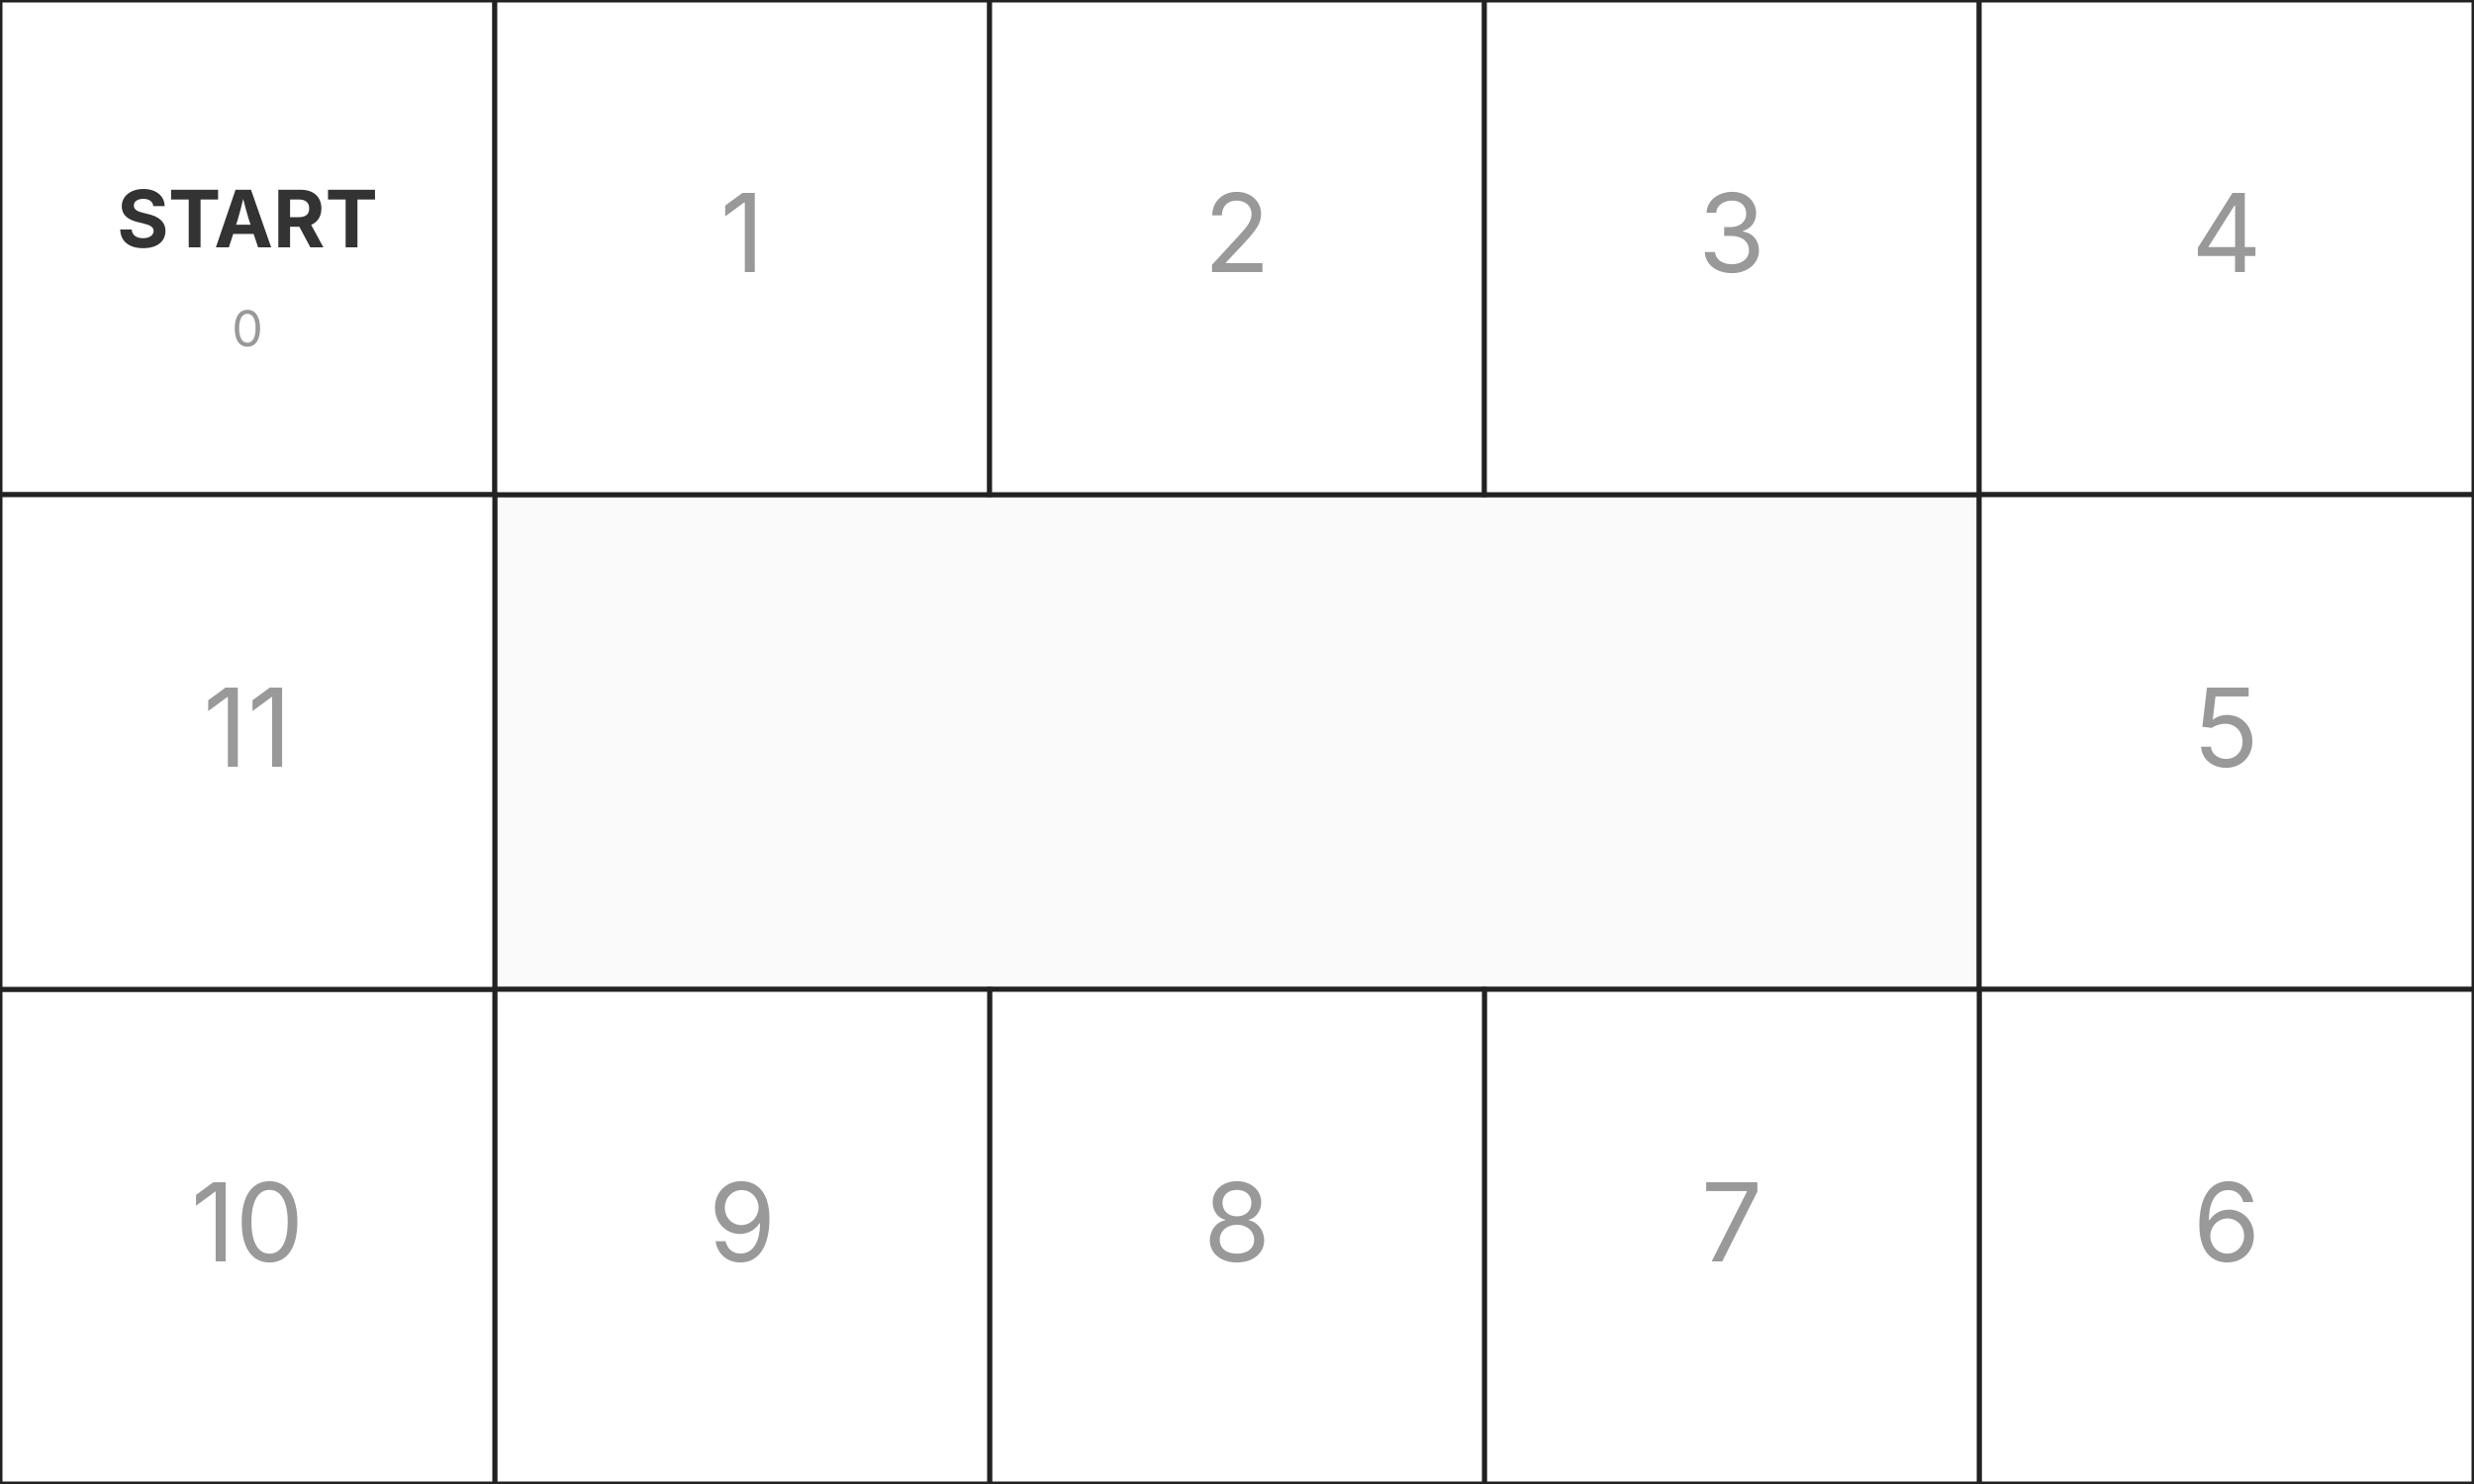
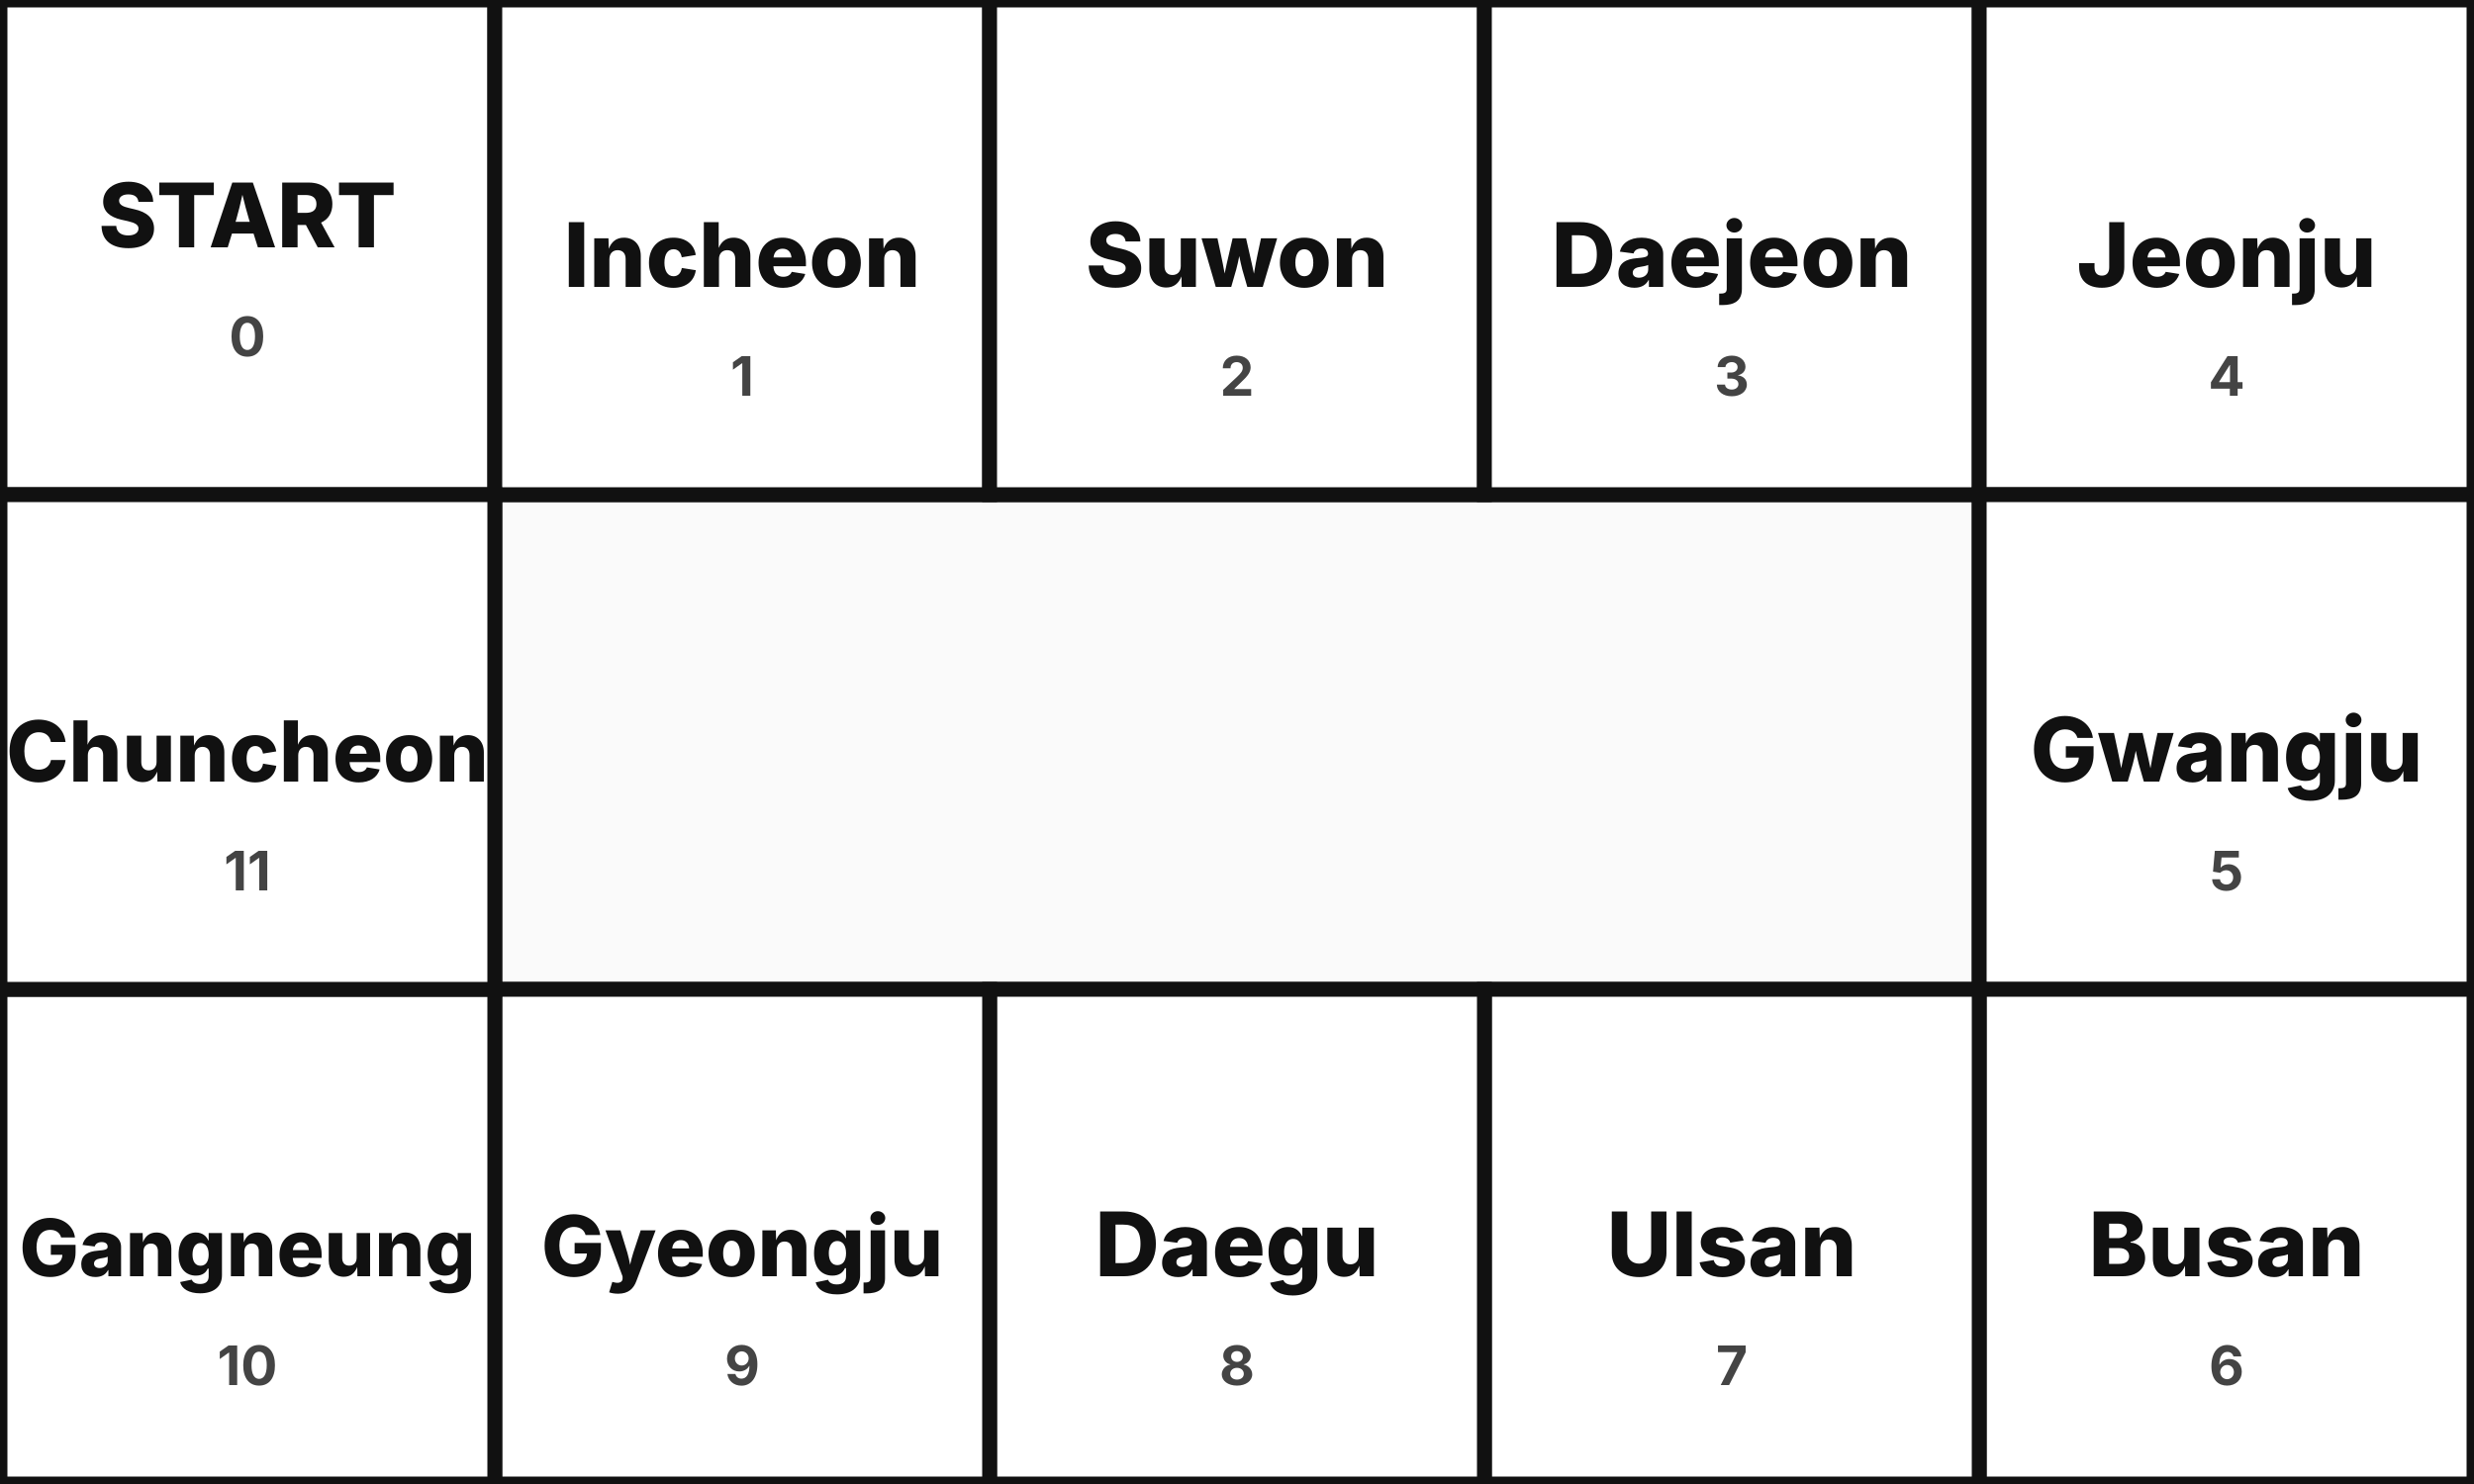
<svg xmlns="http://www.w3.org/2000/svg" viewBox="0 0 500 300" width="500" height="300">
-   <rect x="0" y="0" width="500" height="300" fill="#F5F5F5" stroke="#222" stroke-width="2" />
-   <rect x="100" y="100" width="300" height="100" fill="#FAFAFA" stroke="#222" stroke-width="1" />
+   <rect x="0" y="0" width="500" height="300" fill="#F5F5F5" stroke="#111" stroke-width="4" />
+   <rect x="100" y="100" width="300" height="100" fill="#FAFAFA" stroke="#111" stroke-width="3" />
  <g>
-     <rect x="0" y="0" width="100" height="100" fill="#FFF" stroke="#222" />
-     <text x="50" y="50" font-family="Inter,Arial,sans-serif" font-size="16" font-weight="700" text-anchor="middle" fill="#333">START</text>
-     <text x="50" y="70" font-family="Inter,Arial,sans-serif" font-size="10" text-anchor="middle" fill="#999">0</text>
+     <rect x="0" y="0" width="100" height="100" fill="#FFF" stroke="#111" stroke-width="3" />
+     <text x="50" y="50" font-family="Inter,Arial,sans-serif" font-size="18" font-weight="800" text-anchor="middle" fill="#111">START</text>
+     <text x="50" y="72" font-family="Inter,Arial,sans-serif" font-size="11" font-weight="700" text-anchor="middle" fill="#444">0</text>
  </g>
  <g>
-     <rect x="100" y="0" width="100" height="100" fill="#FFF" stroke="#222" />
-     <text x="150" y="55" font-family="Inter,Arial,sans-serif" font-size="22" text-anchor="middle" fill="#999">1</text>
+     <rect x="100" y="0" width="100" height="100" fill="#FFF" stroke="#111" stroke-width="3" />
+     <text x="150" y="58" font-family="Inter,Arial,sans-serif" font-size="18" font-weight="800" text-anchor="middle" fill="#111">Incheon</text>
+     <text x="150" y="80" font-family="Inter,Arial,sans-serif" font-size="11" font-weight="700" text-anchor="middle" fill="#444">1</text>
  </g>
  <g>
-     <rect x="200" y="0" width="100" height="100" fill="#FFF" stroke="#222" />
-     <text x="250" y="55" font-family="Inter,Arial,sans-serif" font-size="22" text-anchor="middle" fill="#999">2</text>
+     <rect x="200" y="0" width="100" height="100" fill="#FFF" stroke="#111" stroke-width="3" />
+     <text x="250" y="58" font-family="Inter,Arial,sans-serif" font-size="18" font-weight="800" text-anchor="middle" fill="#111">Suwon</text>
+     <text x="250" y="80" font-family="Inter,Arial,sans-serif" font-size="11" font-weight="700" text-anchor="middle" fill="#444">2</text>
  </g>
  <g>
-     <rect x="300" y="0" width="100" height="100" fill="#FFF" stroke="#222" />
-     <text x="350" y="55" font-family="Inter,Arial,sans-serif" font-size="22" text-anchor="middle" fill="#999">3</text>
+     <rect x="300" y="0" width="100" height="100" fill="#FFF" stroke="#111" stroke-width="3" />
+     <text x="350" y="58" font-family="Inter,Arial,sans-serif" font-size="18" font-weight="800" text-anchor="middle" fill="#111">Daejeon</text>
+     <text x="350" y="80" font-family="Inter,Arial,sans-serif" font-size="11" font-weight="700" text-anchor="middle" fill="#444">3</text>
  </g>
  <g>
-     <rect x="400" y="0" width="100" height="100" fill="#FFF" stroke="#222" />
-     <text x="450" y="55" font-family="Inter,Arial,sans-serif" font-size="22" text-anchor="middle" fill="#999">4</text>
+     <rect x="400" y="0" width="100" height="100" fill="#FFF" stroke="#111" stroke-width="3" />
+     <text x="450" y="58" font-family="Inter,Arial,sans-serif" font-size="18" font-weight="800" text-anchor="middle" fill="#111">Jeonju</text>
+     <text x="450" y="80" font-family="Inter,Arial,sans-serif" font-size="11" font-weight="700" text-anchor="middle" fill="#444">4</text>
  </g>
  <g>
-     <rect x="400" y="100" width="100" height="100" fill="#FFF" stroke="#222" />
-     <text x="450" y="155" font-family="Inter,Arial,sans-serif" font-size="22" text-anchor="middle" fill="#999">5</text>
+     <rect x="400" y="100" width="100" height="100" fill="#FFF" stroke="#111" stroke-width="3" />
+     <text x="450" y="158" font-family="Inter,Arial,sans-serif" font-size="18" font-weight="800" text-anchor="middle" fill="#111">Gwangju</text>
+     <text x="450" y="180" font-family="Inter,Arial,sans-serif" font-size="11" font-weight="700" text-anchor="middle" fill="#444">5</text>
  </g>
  <g>
-     <rect x="400" y="200" width="100" height="100" fill="#FFF" stroke="#222" />
-     <text x="450" y="255" font-family="Inter,Arial,sans-serif" font-size="22" text-anchor="middle" fill="#999">6</text>
+     <rect x="400" y="200" width="100" height="100" fill="#FFF" stroke="#111" stroke-width="3" />
+     <text x="450" y="258" font-family="Inter,Arial,sans-serif" font-size="18" font-weight="800" text-anchor="middle" fill="#111">Busan</text>
+     <text x="450" y="280" font-family="Inter,Arial,sans-serif" font-size="11" font-weight="700" text-anchor="middle" fill="#444">6</text>
  </g>
  <g>
-     <rect x="300" y="200" width="100" height="100" fill="#FFF" stroke="#222" />
-     <text x="350" y="255" font-family="Inter,Arial,sans-serif" font-size="22" text-anchor="middle" fill="#999">7</text>
+     <rect x="300" y="200" width="100" height="100" fill="#FFF" stroke="#111" stroke-width="3" />
+     <text x="350" y="258" font-family="Inter,Arial,sans-serif" font-size="18" font-weight="800" text-anchor="middle" fill="#111">Ulsan</text>
+     <text x="350" y="280" font-family="Inter,Arial,sans-serif" font-size="11" font-weight="700" text-anchor="middle" fill="#444">7</text>
  </g>
  <g>
-     <rect x="200" y="200" width="100" height="100" fill="#FFF" stroke="#222" />
-     <text x="250" y="255" font-family="Inter,Arial,sans-serif" font-size="22" text-anchor="middle" fill="#999">8</text>
+     <rect x="200" y="200" width="100" height="100" fill="#FFF" stroke="#111" stroke-width="3" />
+     <text x="250" y="258" font-family="Inter,Arial,sans-serif" font-size="18" font-weight="800" text-anchor="middle" fill="#111">Daegu</text>
+     <text x="250" y="280" font-family="Inter,Arial,sans-serif" font-size="11" font-weight="700" text-anchor="middle" fill="#444">8</text>
  </g>
  <g>
-     <rect x="100" y="200" width="100" height="100" fill="#FFF" stroke="#222" />
-     <text x="150" y="255" font-family="Inter,Arial,sans-serif" font-size="22" text-anchor="middle" fill="#999">9</text>
+     <rect x="100" y="200" width="100" height="100" fill="#FFF" stroke="#111" stroke-width="3" />
+     <text x="150" y="258" font-family="Inter,Arial,sans-serif" font-size="17" font-weight="800" text-anchor="middle" fill="#111">Gyeongju</text>
+     <text x="150" y="280" font-family="Inter,Arial,sans-serif" font-size="11" font-weight="700" text-anchor="middle" fill="#444">9</text>
  </g>
  <g>
-     <rect x="0" y="200" width="100" height="100" fill="#FFF" stroke="#222" />
-     <text x="50" y="255" font-family="Inter,Arial,sans-serif" font-size="22" text-anchor="middle" fill="#999">10</text>
+     <rect x="0" y="200" width="100" height="100" fill="#FFF" stroke="#111" stroke-width="3" />
+     <text x="50" y="258" font-family="Inter,Arial,sans-serif" font-size="16" font-weight="800" text-anchor="middle" fill="#111">Gangneung</text>
+     <text x="50" y="280" font-family="Inter,Arial,sans-serif" font-size="11" font-weight="700" text-anchor="middle" fill="#444">10</text>
  </g>
  <g>
-     <rect x="0" y="100" width="100" height="100" fill="#FFF" stroke="#222" />
-     <text x="50" y="155" font-family="Inter,Arial,sans-serif" font-size="22" text-anchor="middle" fill="#999">11</text>
+     <rect x="0" y="100" width="100" height="100" fill="#FFF" stroke="#111" stroke-width="3" />
+     <text x="50" y="158" font-family="Inter,Arial,sans-serif" font-size="17" font-weight="800" text-anchor="middle" fill="#111">Chuncheon</text>
+     <text x="50" y="180" font-family="Inter,Arial,sans-serif" font-size="11" font-weight="700" text-anchor="middle" fill="#444">11</text>
  </g>
</svg>
